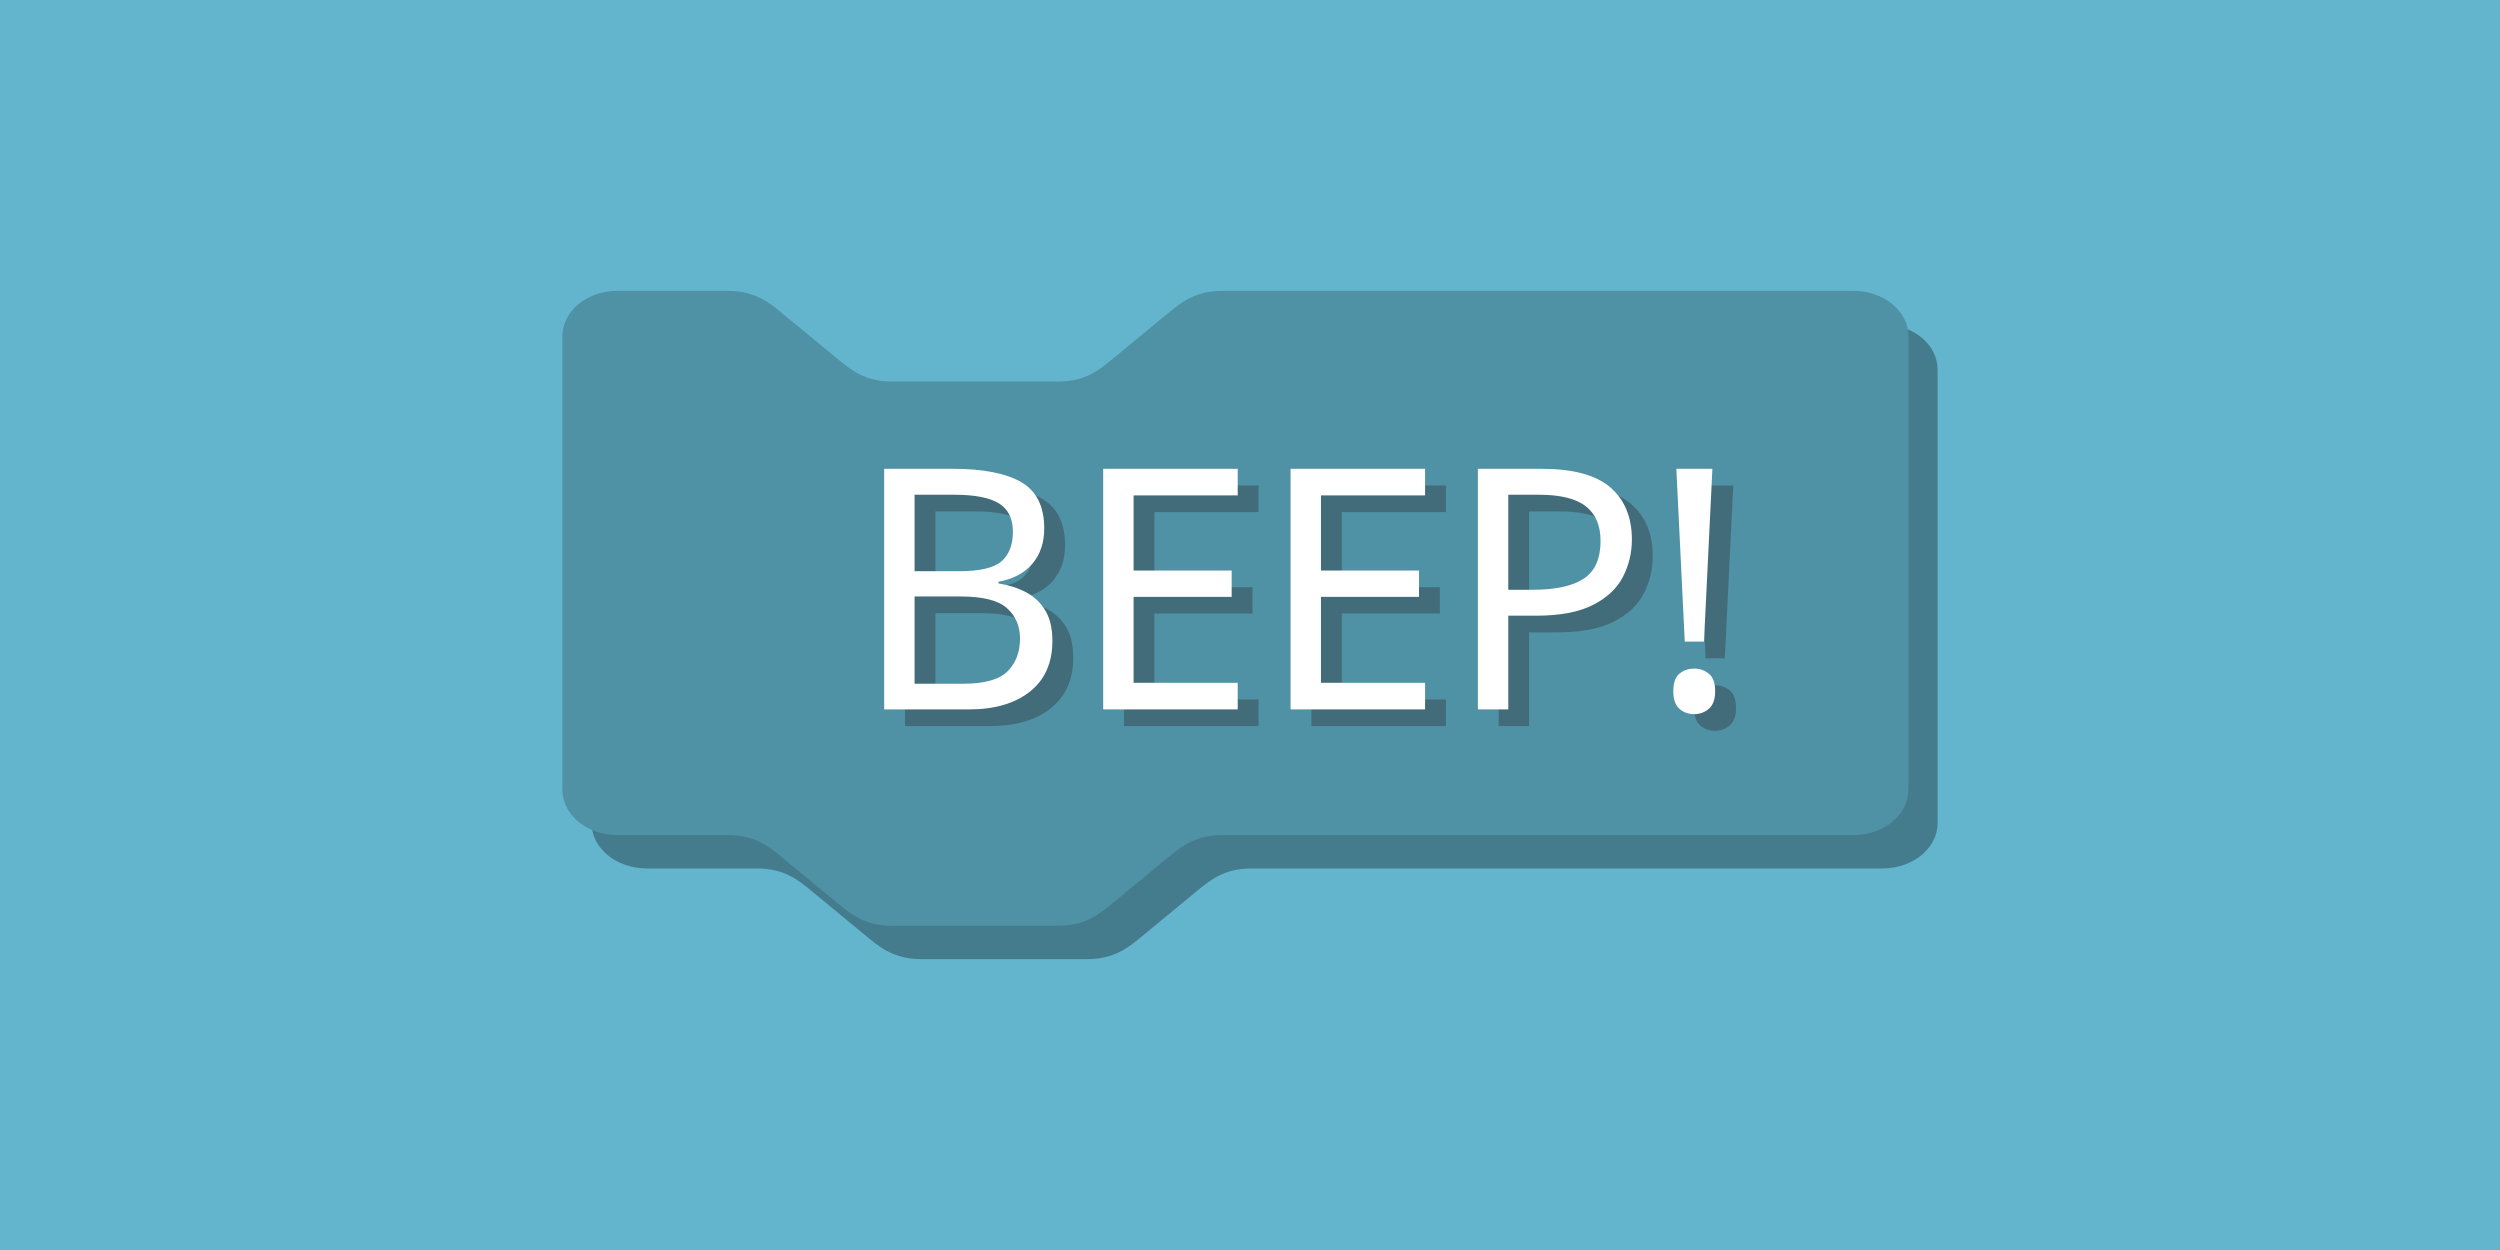
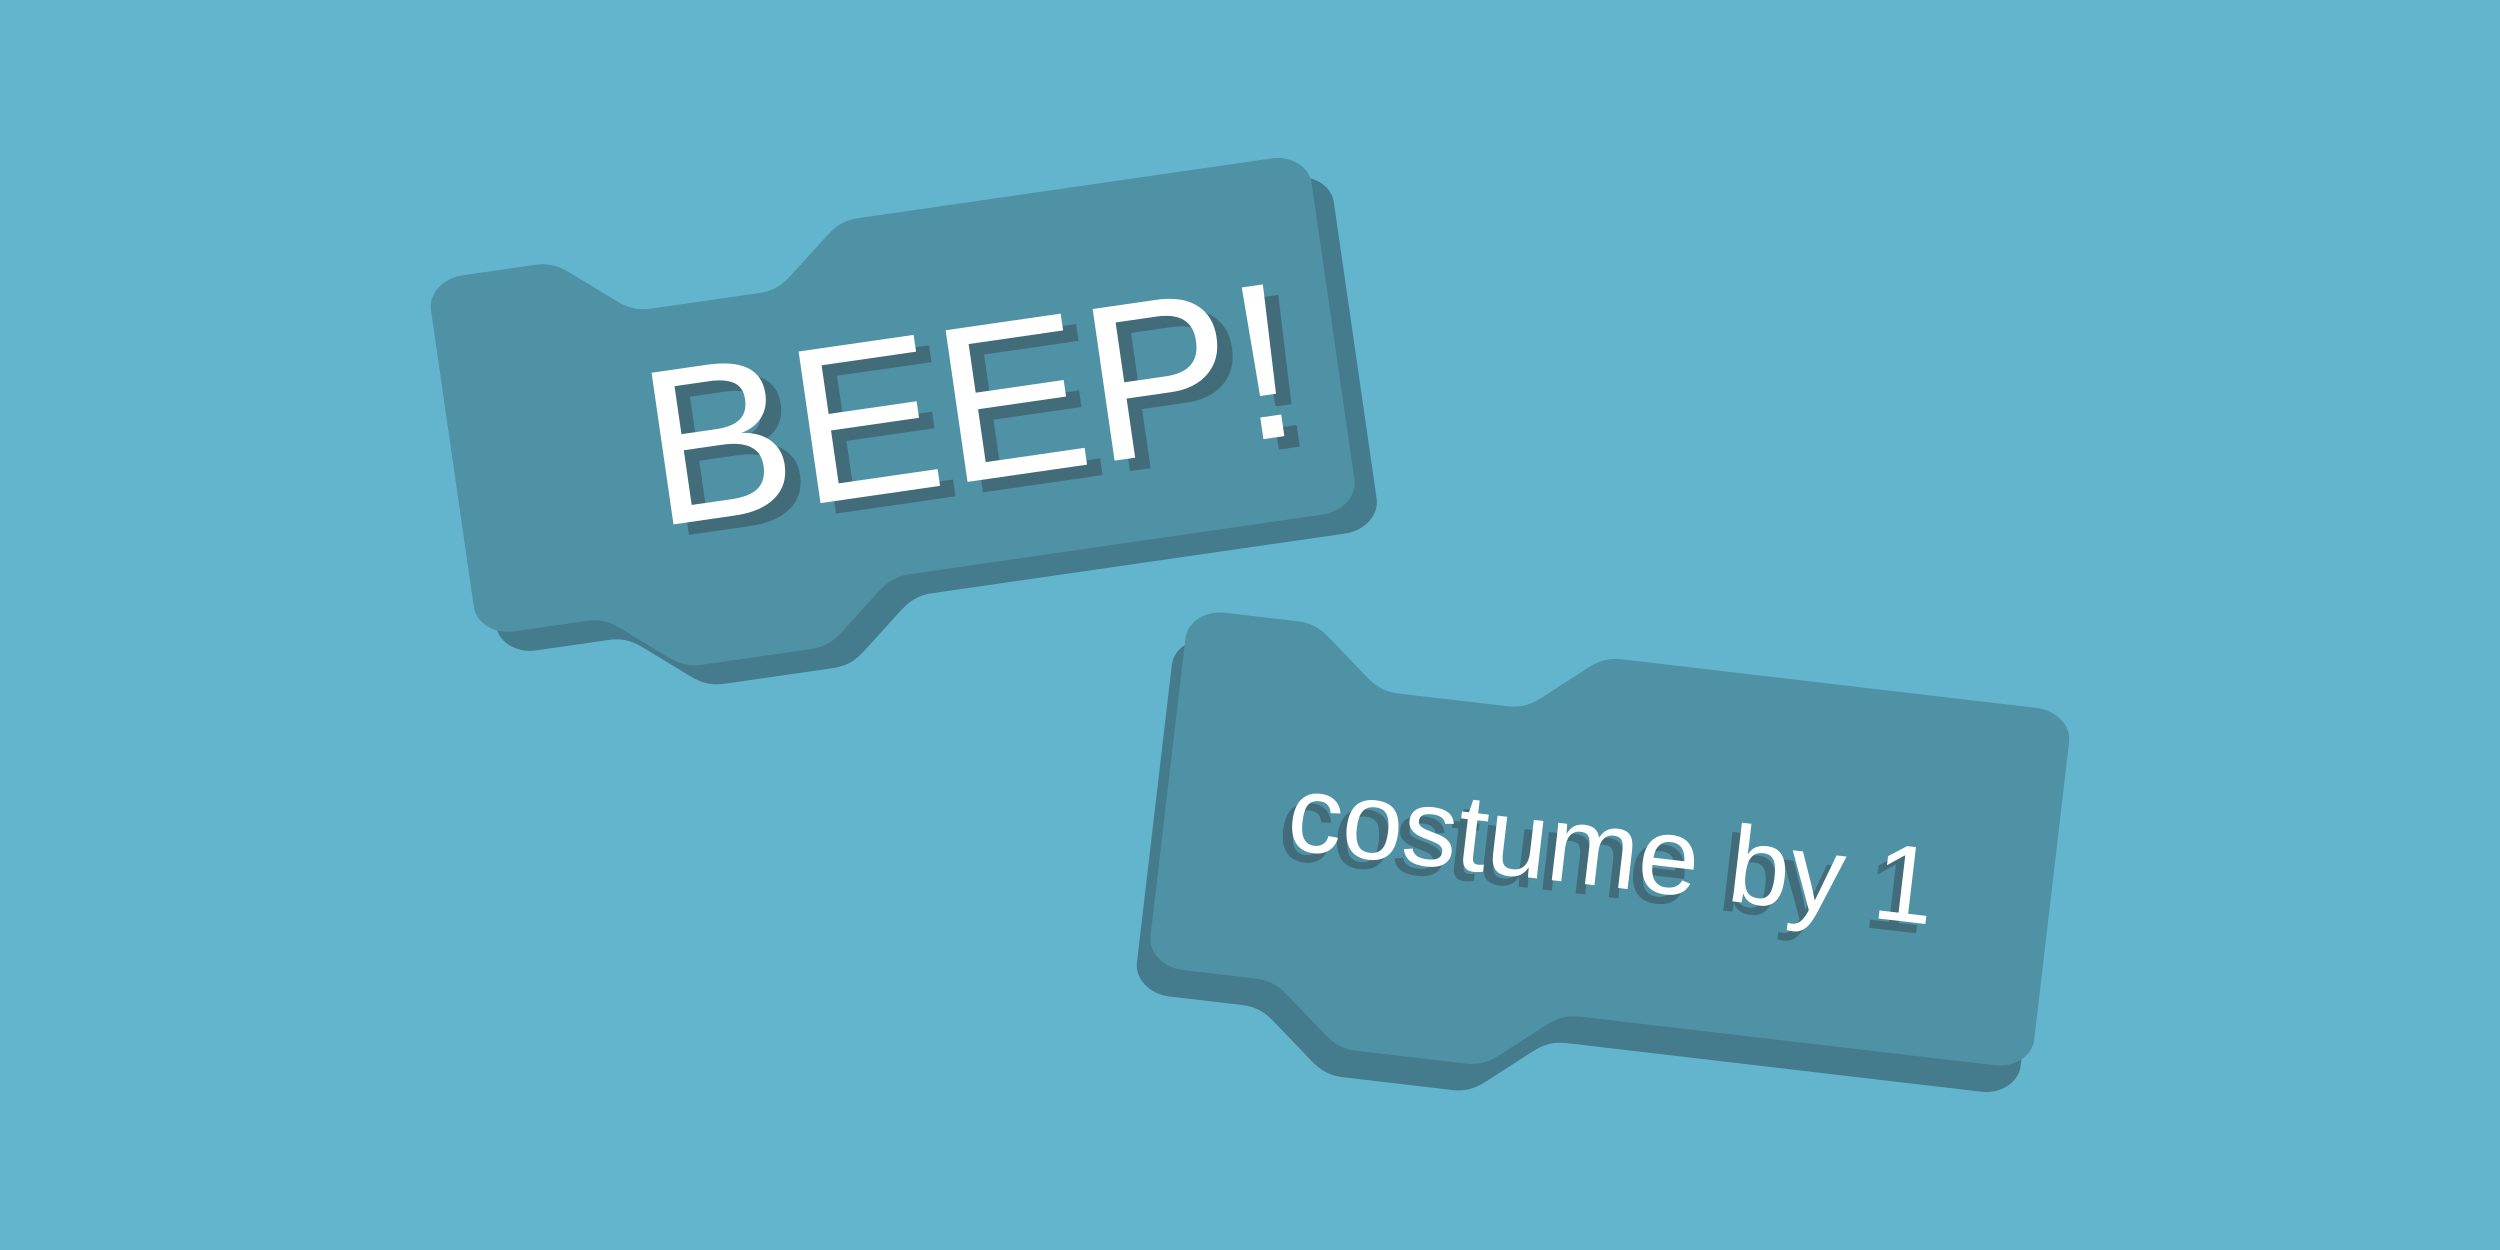
<svg xmlns="http://www.w3.org/2000/svg" version="1.1" width="599.744" height="299.872" viewBox="0,0,599.744,299.872">
  <g transform="translate(59.87195,-30.06401)">
    <g data-paper-data="{&quot;isPaintingLayer&quot;:true}" fill-rule="nonzero" stroke-linecap="butt" stroke-linejoin="miter" stroke-miterlimit="10" stroke-dasharray="" stroke-dashoffset="0" style="mix-blend-mode: normal">
      <path d="M-59.872,329.936v-299.872h599.744v299.872z" fill="#63b5ce" stroke="#7d3e7d" stroke-width="0" />
-       <path d="M82.044,118.72c0,-6.009 5.91,-10.88 13.2,-10.88h26.4c6.6,0 9.9,2.72 13.2,5.44l13.2,10.88c3.3,2.72 6.6,5.44 13.2,5.44h39.6c6.6,0 9.9,-2.72 13.2,-5.44l13.2,-10.88c3.3,-2.72 6.6,-5.44 13.2,-5.44h151.311c7.29,0 13.2,4.871 13.2,10.88v108.8c0,6.009 -5.91,10.88 -13.2,10.88h-151.311c-6.6,0 -9.9,2.72 -13.2,5.44l-13.2,10.88c-3.3,2.72 -6.6,5.44 -13.2,5.44h-39.6c-6.6,0 -9.9,-2.72 -13.2,-5.44l-13.2,-10.88c-3.3,-2.72 -6.6,-5.44 -13.2,-5.44h-26.4c-7.29,0 -13.2,-4.871 -13.2,-10.88z" fill-opacity="0.8" fill="#3e6e7d" stroke="none" stroke-width="0" />
-       <path d="M75.044,110.72c0,-6.009 5.91,-10.88 13.2,-10.88h26.4c6.6,0 9.9,2.72 13.2,5.44l13.2,10.88c3.3,2.72 6.6,5.44 13.2,5.44h39.6c6.6,0 9.9,-2.72 13.2,-5.44l13.2,-10.88c3.3,-2.72 6.6,-5.44 13.2,-5.44h151.311c7.29,0 13.2,4.871 13.2,10.88v108.8c0,6.009 -5.91,10.88 -13.2,10.88h-151.311c-6.6,0 -9.9,2.72 -13.2,5.44l-13.2,10.88c-3.3,2.72 -6.6,5.44 -13.2,5.44h-39.6c-6.6,0 -9.9,-2.72 -13.2,-5.44l-13.2,-10.88c-3.3,-2.72 -6.6,-5.44 -13.2,-5.44h-26.4c-7.29,0 -13.2,-4.871 -13.2,-10.88z" fill="#4f91a5" stroke="none" stroke-width="0" />
-       <text transform="translate(149.4085,204.25) scale(2.02083,2.02083)" font-size="40" xml:space="preserve" fill="#426c79" fill-rule="nonzero" stroke="none" stroke-width="1" stroke-linecap="butt" stroke-linejoin="miter" stroke-miterlimit="10" stroke-dasharray="" stroke-dashoffset="0" font-family="Sans Serif" font-weight="normal" text-anchor="start" style="mix-blend-mode: normal">
+       <path d="M48.848,109.042c-0.568,-3.931 2.838,-7.677 7.607,-8.366l17.272,-2.495c4.318,-0.624 6.734,0.844 9.15,2.311l9.664,5.87c2.416,1.468 4.832,2.935 9.15,2.311l25.907,-3.743c4.318,-0.624 6.22,-2.715 8.122,-4.807l7.607,-8.366c1.902,-2.091 3.804,-4.183 8.122,-4.807l98.991,-14.302c4.769,-0.689 9.096,1.939 9.664,5.87l10.284,71.18c0.568,3.931 -2.838,7.677 -7.607,8.366l-98.991,14.302c-4.318,0.624 -6.22,2.715 -8.122,4.807l-7.607,8.366c-1.902,2.091 -3.804,4.183 -8.122,4.807l-25.907,3.743c-4.318,0.624 -6.734,-0.844 -9.15,-2.311l-9.664,-5.87c-2.416,-1.468 -4.832,-2.935 -9.15,-2.311l-17.272,2.495c-4.769,0.689 -9.096,-1.939 -9.664,-5.87z" fill-opacity="0.8" fill="#3e6e7d" stroke="none" stroke-width="0" />
+       <path d="M43.513,104.47c-0.568,-3.931 2.838,-7.677 7.607,-8.366l17.272,-2.495c4.318,-0.624 6.734,0.844 9.15,2.311l9.664,5.87c2.416,1.468 4.832,2.935 9.15,2.311l25.907,-3.743c4.318,-0.624 6.22,-2.715 8.122,-4.807l7.607,-8.366c1.902,-2.091 3.804,-4.183 8.122,-4.807l98.991,-14.302c4.769,-0.689 9.096,1.939 9.664,5.87l10.284,71.18c0.568,3.931 -2.838,7.677 -7.607,8.366l-98.991,14.302c-4.318,0.624 -6.22,2.715 -8.122,4.807l-7.607,8.366c-1.902,2.091 -3.804,4.183 -8.122,4.807l-25.907,3.743c-4.318,0.624 -6.734,-0.844 -9.15,-2.311l-9.664,-5.87c-2.416,-1.468 -4.832,-2.935 -9.15,-2.311l-17.272,2.495c-4.769,0.689 -9.096,-1.939 -9.664,-5.87z" fill="#4f91a5" stroke="none" stroke-width="0" />
+       <text transform="translate(101.0566,158.9948) rotate(-8.22098) scale(1.3358,1.3358)" font-size="40" xml:space="preserve" fill="#426c79" fill-rule="nonzero" stroke="none" stroke-width="1" stroke-linecap="butt" stroke-linejoin="miter" stroke-miterlimit="10" stroke-dasharray="" stroke-dashoffset="0" font-family="&quot;arial&quot;, Sans Serif" font-weight="normal" text-anchor="start" style="mix-blend-mode: normal">
        <tspan x="0" dy="0">BEEP!</tspan>
      </text>
-       <text transform="translate(144.4085,200.25) scale(2.02083,2.02083)" font-size="40" xml:space="preserve" fill="#ffffff" fill-rule="nonzero" stroke="none" stroke-width="1" stroke-linecap="butt" stroke-linejoin="miter" stroke-miterlimit="10" stroke-dasharray="" stroke-dashoffset="0" font-family="Sans Serif" font-weight="normal" text-anchor="start" style="mix-blend-mode: normal">
+       <text transform="translate(97.35471,156.4861) rotate(-8.22098) scale(1.3358,1.3358)" font-size="40" xml:space="preserve" fill="#ffffff" fill-rule="nonzero" stroke="none" stroke-width="1" stroke-linecap="butt" stroke-linejoin="miter" stroke-miterlimit="10" stroke-dasharray="" stroke-dashoffset="0" font-family="&quot;arial&quot;, Sans Serif" font-weight="normal" text-anchor="start" style="mix-blend-mode: normal">
        <tspan x="0" dy="0">BEEP!</tspan>
+       </text>
+       <path d="M221.25,189.543c0.463,-3.945 4.718,-6.688 9.504,-6.127l17.332,2.032c4.333,0.508 6.29,2.548 8.247,4.588l7.828,8.159c1.957,2.04 3.914,4.08 8.247,4.588l25.998,3.049c4.333,0.508 6.709,-1.024 9.085,-2.555l9.504,-6.127c2.376,-1.532 4.752,-3.063 9.085,-2.555l99.339,11.649c4.786,0.561 8.291,4.214 7.828,8.159l-8.376,71.429c-0.463,3.945 -4.718,6.688 -9.504,6.127l-99.339,-11.649c-4.333,-0.508 -6.709,1.024 -9.085,2.555l-9.504,6.127c-2.376,1.532 -4.752,3.063 -9.085,2.555l-25.998,-3.049c-4.333,-0.508 -6.29,-2.548 -8.247,-4.588l-7.828,-8.159c-1.957,-2.04 -3.914,-4.08 -8.247,-4.588l-17.332,-2.032c-4.786,-0.561 -8.291,-4.214 -7.828,-8.159z" fill-opacity="0.8" fill="#3e6e7d" stroke="none" stroke-width="0" />
+       <path d="M224.511,183.195c0.463,-3.945 4.718,-6.688 9.504,-6.127l17.332,2.032c4.333,0.508 6.29,2.548 8.247,4.588l7.828,8.159c1.957,2.04 3.914,4.08 8.247,4.588l25.998,3.049c4.333,0.508 6.709,-1.024 9.085,-2.555l9.504,-6.127c2.376,-1.532 4.752,-3.063 9.085,-2.555l99.339,11.649c4.786,0.561 8.291,4.214 7.828,8.159l-8.376,71.429c-0.463,3.945 -4.718,6.688 -9.504,6.127l-99.339,-11.649c-4.333,-0.508 -6.709,1.024 -9.085,2.555l-9.504,6.127c-2.376,1.532 -4.752,3.063 -9.085,2.555l-25.998,-3.049c-4.333,-0.508 -6.29,-2.548 -8.247,-4.588l-7.828,-8.159c-1.957,-2.04 -3.914,-4.08 -8.247,-4.588l-17.332,-2.032c-4.786,-0.561 -8.291,-4.214 -7.828,-8.159z" fill="#4f91a5" stroke="none" stroke-width="0" />
+       <text transform="translate(246.0419,235.9185) rotate(6.688) scale(0.65609,0.65609)" font-size="40" xml:space="preserve" fill="#426c79" fill-rule="nonzero" stroke="none" stroke-width="1" stroke-linecap="butt" stroke-linejoin="miter" stroke-miterlimit="10" stroke-dasharray="" stroke-dashoffset="0" font-family="&quot;arial&quot;, Sans Serif" font-weight="normal" text-anchor="start" style="mix-blend-mode: normal">
+         <tspan x="0" dy="0">costume by 1</tspan>
+       </text>
+       <text transform="translate(248.2827,233.7035) rotate(6.68814) scale(0.65609,0.65609)" font-size="40" xml:space="preserve" fill="#ffffff" fill-rule="nonzero" stroke="none" stroke-width="1" stroke-linecap="butt" stroke-linejoin="miter" stroke-miterlimit="10" stroke-dasharray="" stroke-dashoffset="0" font-family="&quot;arial&quot;, Sans Serif" font-weight="normal" text-anchor="start" style="mix-blend-mode: normal">
+         <tspan x="0" dy="0">costume by 1</tspan>
      </text>
    </g>
  </g>
</svg>
